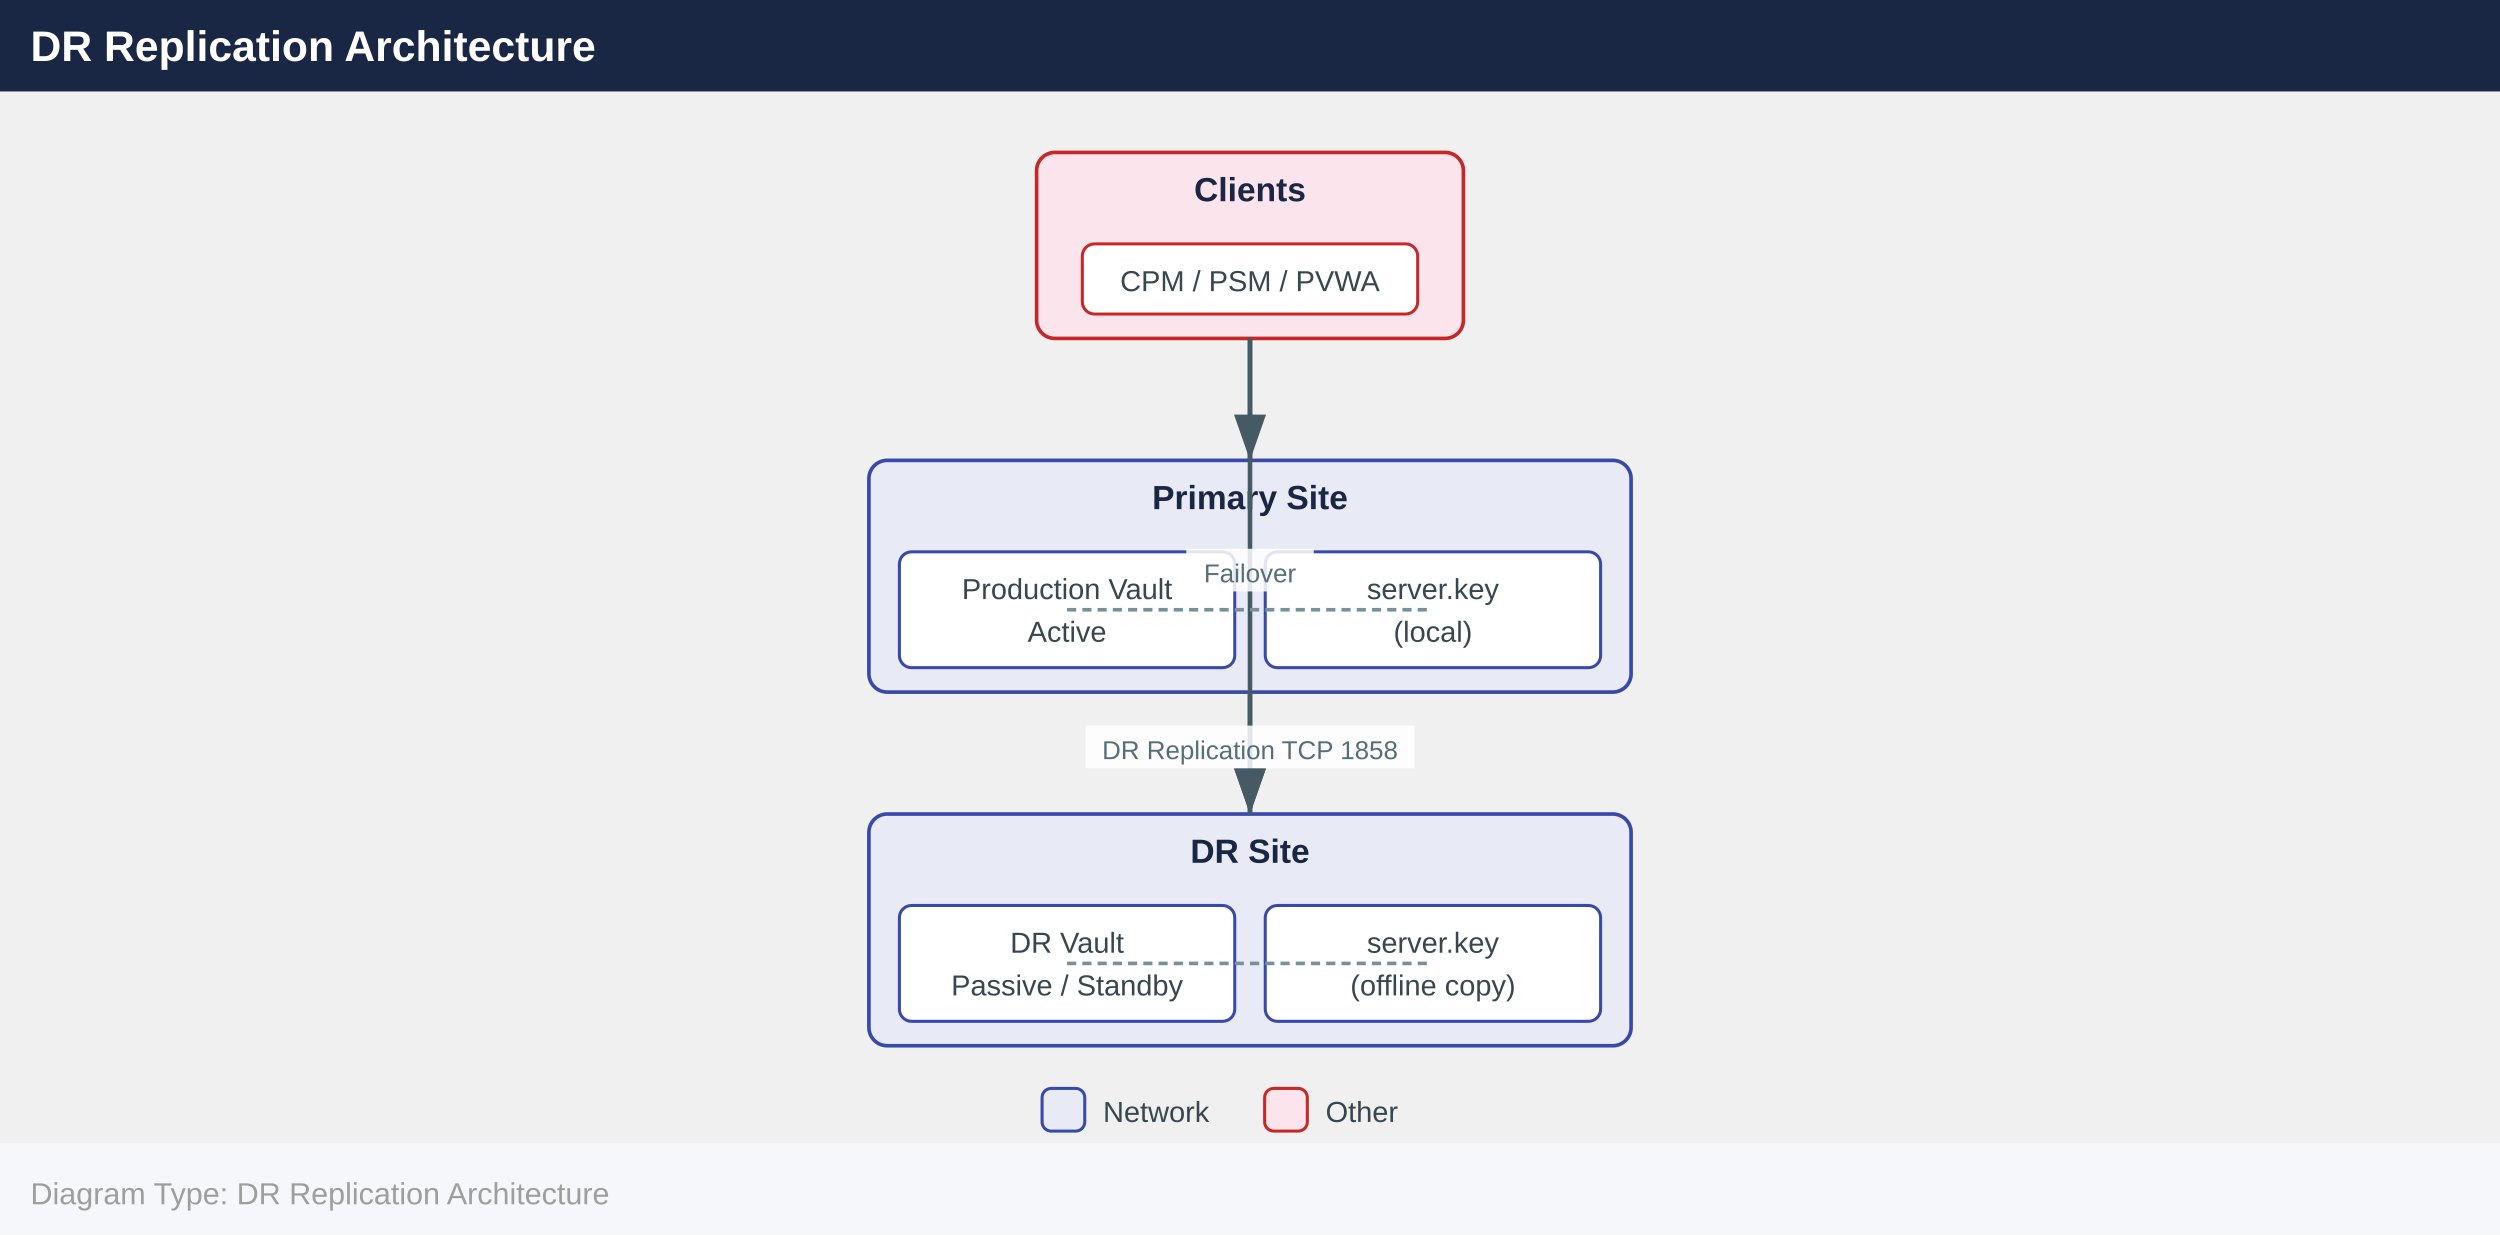
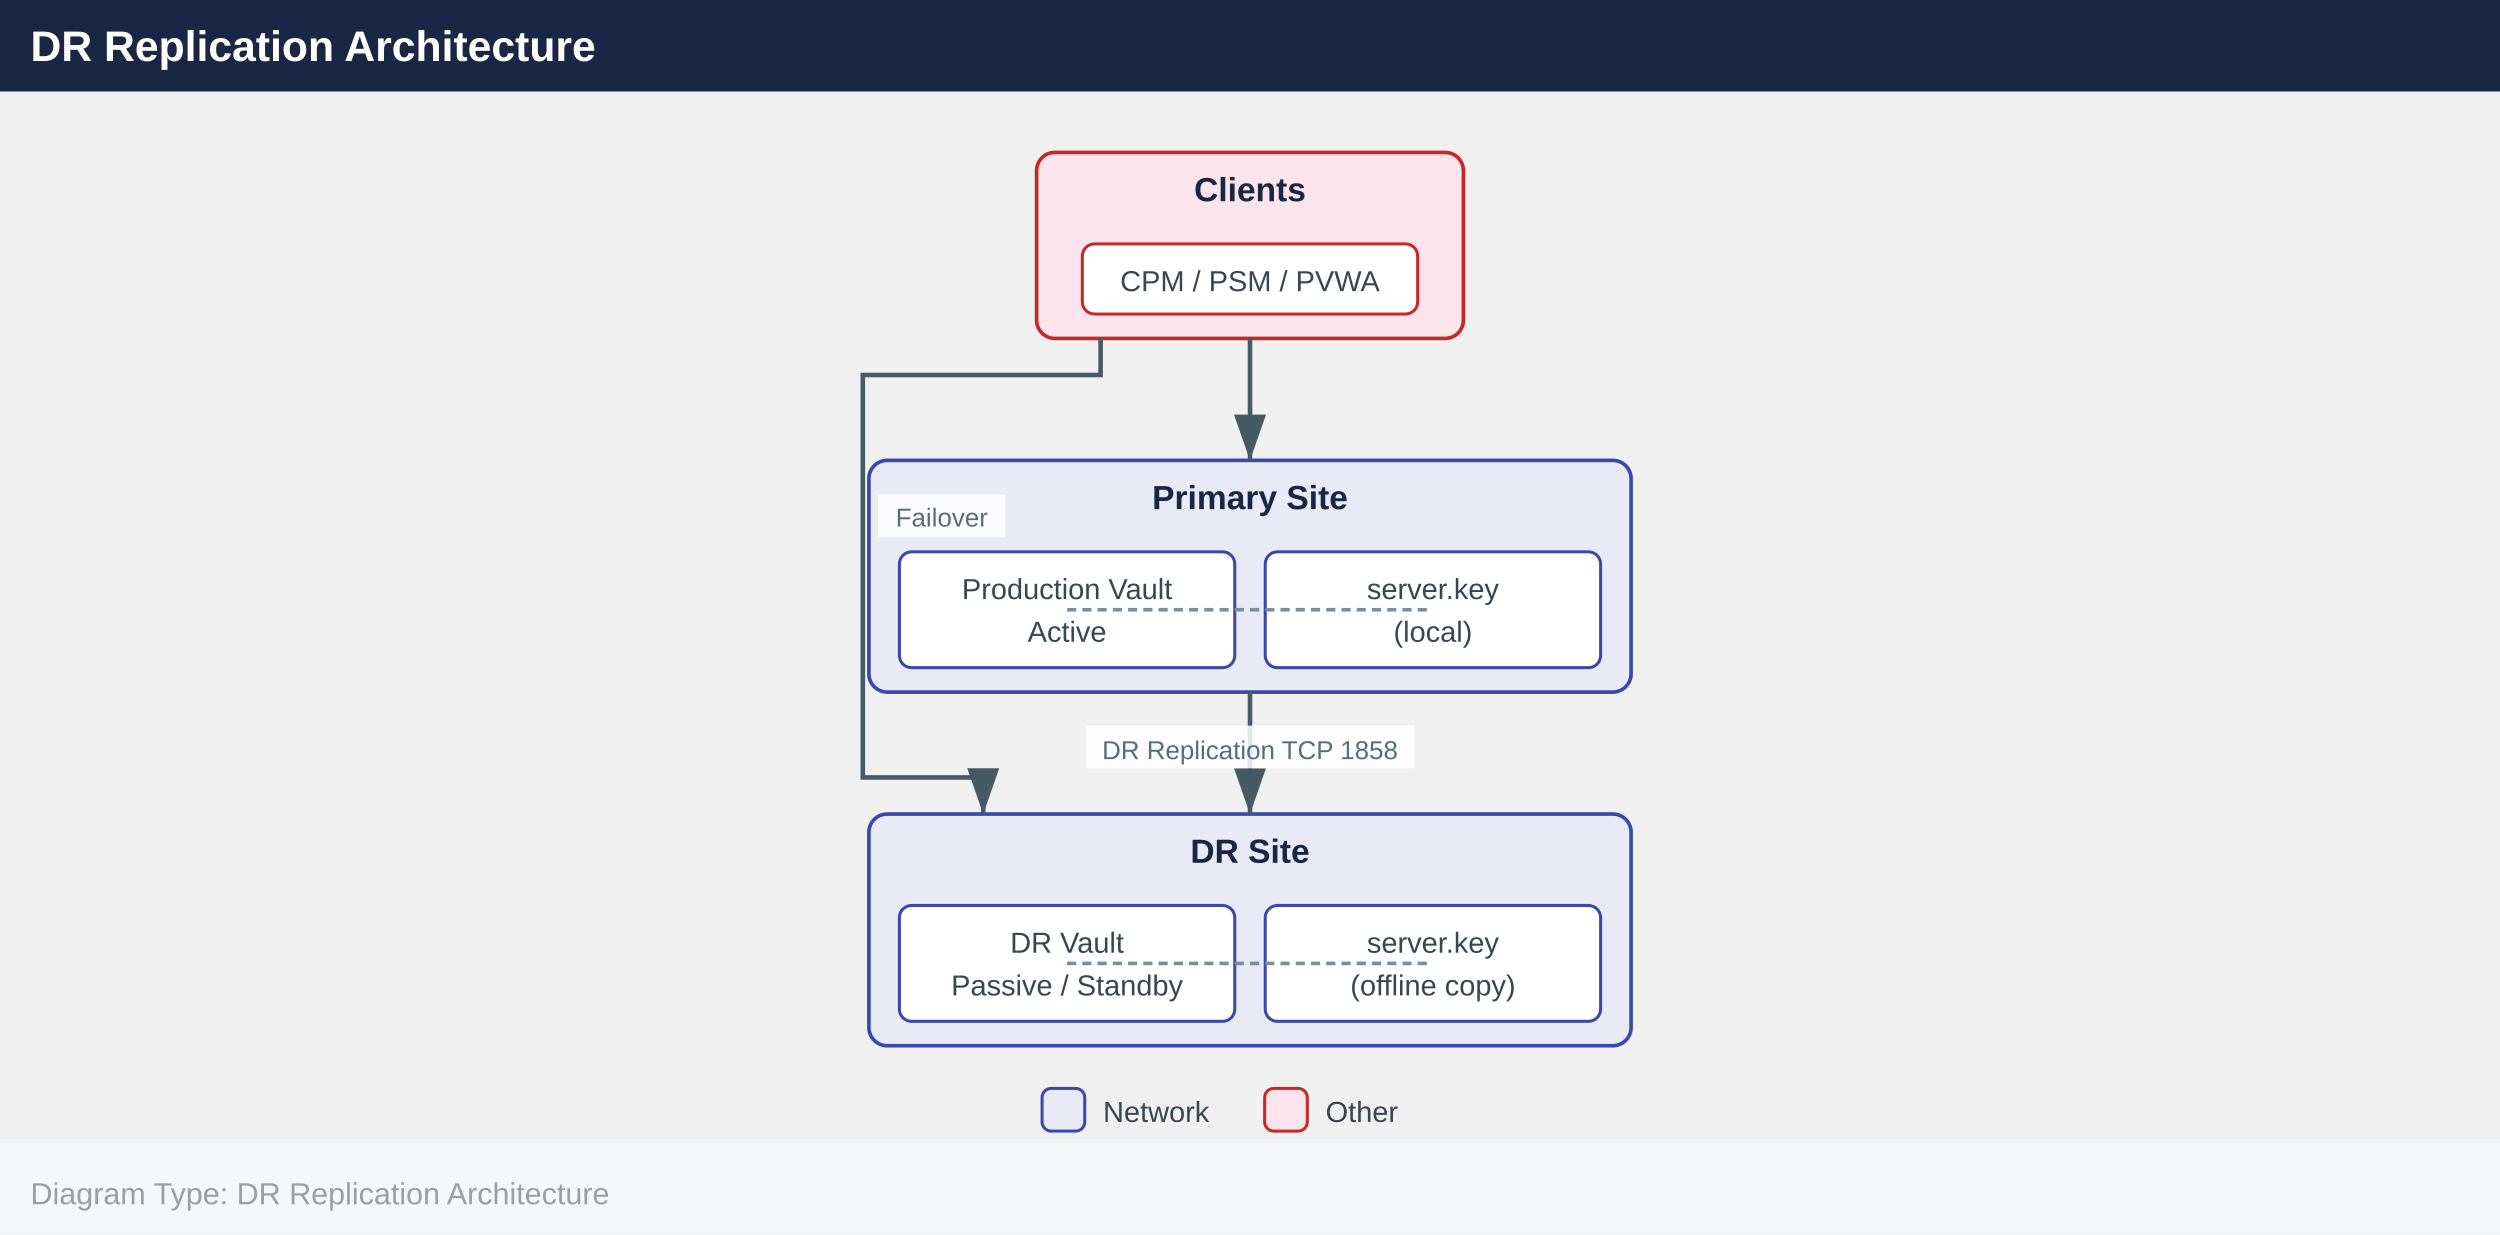
<svg xmlns="http://www.w3.org/2000/svg" width="820" height="405" viewBox="0 0 820 405">
  <defs>
    <marker id="arrowhead" markerWidth="10" markerHeight="7" refX="10" refY="3.5" orient="auto">
      <polygon points="0 0, 10 3.5, 0 7" fill="#455a64" />
    </marker>
  </defs>
  <rect x="0" y="0" width="820" height="30" fill="#1a2744" />
  <text x="10" y="20" font-family="Arial,Helvetica,sans-serif" font-size="14" font-weight="bold" fill="#ffffff">DR Replication Architecture</text>
  <rect x="340.0" y="50.0" width="140.0" height="61.0" rx="6" fill="#fce4ec" stroke="#c62828" stroke-width="1.2" />
  <text x="410.0" y="66.0" text-anchor="middle" font-family="Arial,Helvetica,sans-serif" font-size="11" font-weight="700" fill="#1a2744">Clients</text>
  <rect x="355.0" y="80.0" width="110.0" height="23.0" rx="4" fill="#ffffff" stroke="#c62828" stroke-width="1" />
  <text x="410.0" y="95.5" text-anchor="middle" font-family="Arial,Helvetica,sans-serif" font-size="9.5" fill="#37474f">CPM / PSM / PVWA</text>
  <rect x="285.0" y="151.0" width="250.0" height="76.0" rx="6" fill="#e8eaf6" stroke="#3949ab" stroke-width="1.2" />
  <text x="410.0" y="167.0" text-anchor="middle" font-family="Arial,Helvetica,sans-serif" font-size="11" font-weight="700" fill="#1a2744">Primary Site</text>
  <rect x="295.0" y="181.0" width="110.0" height="38.0" rx="4" fill="#ffffff" stroke="#3949ab" stroke-width="1" />
  <text x="350.0" y="196.5" text-anchor="middle" font-family="Arial,Helvetica,sans-serif" font-size="9.5" fill="#37474f">Production Vault</text>
  <text x="350.0" y="210.5" text-anchor="middle" font-family="Arial,Helvetica,sans-serif" font-size="9.5" fill="#37474f">Active</text>
  <rect x="415.0" y="181.0" width="110.0" height="38.0" rx="4" fill="#ffffff" stroke="#3949ab" stroke-width="1" />
  <text x="470.0" y="196.5" text-anchor="middle" font-family="Arial,Helvetica,sans-serif" font-size="9.5" fill="#37474f">server.key</text>
  <text x="470.0" y="210.5" text-anchor="middle" font-family="Arial,Helvetica,sans-serif" font-size="9.5" fill="#37474f">(local)</text>
  <rect x="285.0" y="267.0" width="250.0" height="76.0" rx="6" fill="#e8eaf6" stroke="#3949ab" stroke-width="1.2" />
  <text x="410.0" y="283.0" text-anchor="middle" font-family="Arial,Helvetica,sans-serif" font-size="11" font-weight="700" fill="#1a2744">DR Site</text>
  <rect x="295.0" y="297.0" width="110.0" height="38.0" rx="4" fill="#ffffff" stroke="#3949ab" stroke-width="1" />
  <text x="350.0" y="312.5" text-anchor="middle" font-family="Arial,Helvetica,sans-serif" font-size="9.5" fill="#37474f">DR Vault</text>
  <text x="350.0" y="326.5" text-anchor="middle" font-family="Arial,Helvetica,sans-serif" font-size="9.5" fill="#37474f">Passive / Standby</text>
  <rect x="415.0" y="297.0" width="110.0" height="38.0" rx="4" fill="#ffffff" stroke="#3949ab" stroke-width="1" />
  <text x="470.0" y="312.5" text-anchor="middle" font-family="Arial,Helvetica,sans-serif" font-size="9.5" fill="#37474f">server.key</text>
  <text x="470.0" y="326.5" text-anchor="middle" font-family="Arial,Helvetica,sans-serif" font-size="9.5" fill="#37474f">(offline copy)</text>
  <line x1="410.0" y1="111.0" x2="410.0" y2="151.0" stroke="#455a64" stroke-width="1.5" marker-end="url(#arrowhead)" />
-   <line x1="410.0" y1="111.0" x2="410.0" y2="267.0" stroke="#455a64" stroke-width="1.5" marker-end="url(#arrowhead)" />
-   <rect x="389.1" y="180.0" width="41.8" height="14" fill="#ffffff" opacity="0.85" />
-   <text x="410.0" y="191.0" text-anchor="middle" font-family="Arial,Helvetica,sans-serif" font-size="8.5" fill="#546e7a">Failover</text>
+   <polyline points="361.0,111.0 361.0,123.0 283.0,123.0 283.0,255.0 322.5,255.0 322.5,267.0" fill="none" stroke="#455a64" stroke-width="1.5" marker-end="url(#arrowhead)" />
+   <rect x="288.0" y="162.2" width="41.8" height="14" fill="#ffffff" opacity="0.85" />
+   <text x="308.9" y="172.7" text-anchor="middle" font-family="Arial,Helvetica,sans-serif" font-size="8.5" fill="#546e7a">Failover</text>
  <line x1="410.0" y1="227.0" x2="410.0" y2="267.0" stroke="#455a64" stroke-width="1.5" marker-end="url(#arrowhead)" />
  <rect x="356.1" y="238.0" width="107.8" height="14" fill="#ffffff" opacity="0.85" />
  <text x="410.0" y="249.0" text-anchor="middle" font-family="Arial,Helvetica,sans-serif" font-size="8.5" fill="#546e7a">DR Replication TCP 1858</text>
  <line x1="350.0" y1="200.0" x2="470.0" y2="200.0" stroke="#78909c" stroke-width="1.2" stroke-dasharray="3,2" />
  <line x1="350.0" y1="316.0" x2="470.0" y2="316.0" stroke="#78909c" stroke-width="1.2" stroke-dasharray="3,2" />
  <rect x="341.8" y="357.0" width="14" height="14" rx="3" fill="#e8eaf6" stroke="#3949ab" stroke-width="1" />
  <text x="361.8" y="368.0" font-family="Arial,Helvetica,sans-serif" font-size="9.5" fill="#37474f">Network</text>
  <rect x="414.8" y="357.0" width="14" height="14" rx="3" fill="#fce4ec" stroke="#c62828" stroke-width="1" />
  <text x="434.8" y="368.0" font-family="Arial,Helvetica,sans-serif" font-size="9.5" fill="#37474f">Other</text>
  <rect x="0" y="375.0" width="820" height="30" fill="#f5f7fa" />
  <text x="10" y="395.0" font-family="Arial,Helvetica,sans-serif" font-size="10" fill="#9e9e9e">Diagram Type: DR Replication Architecture</text>
</svg>
